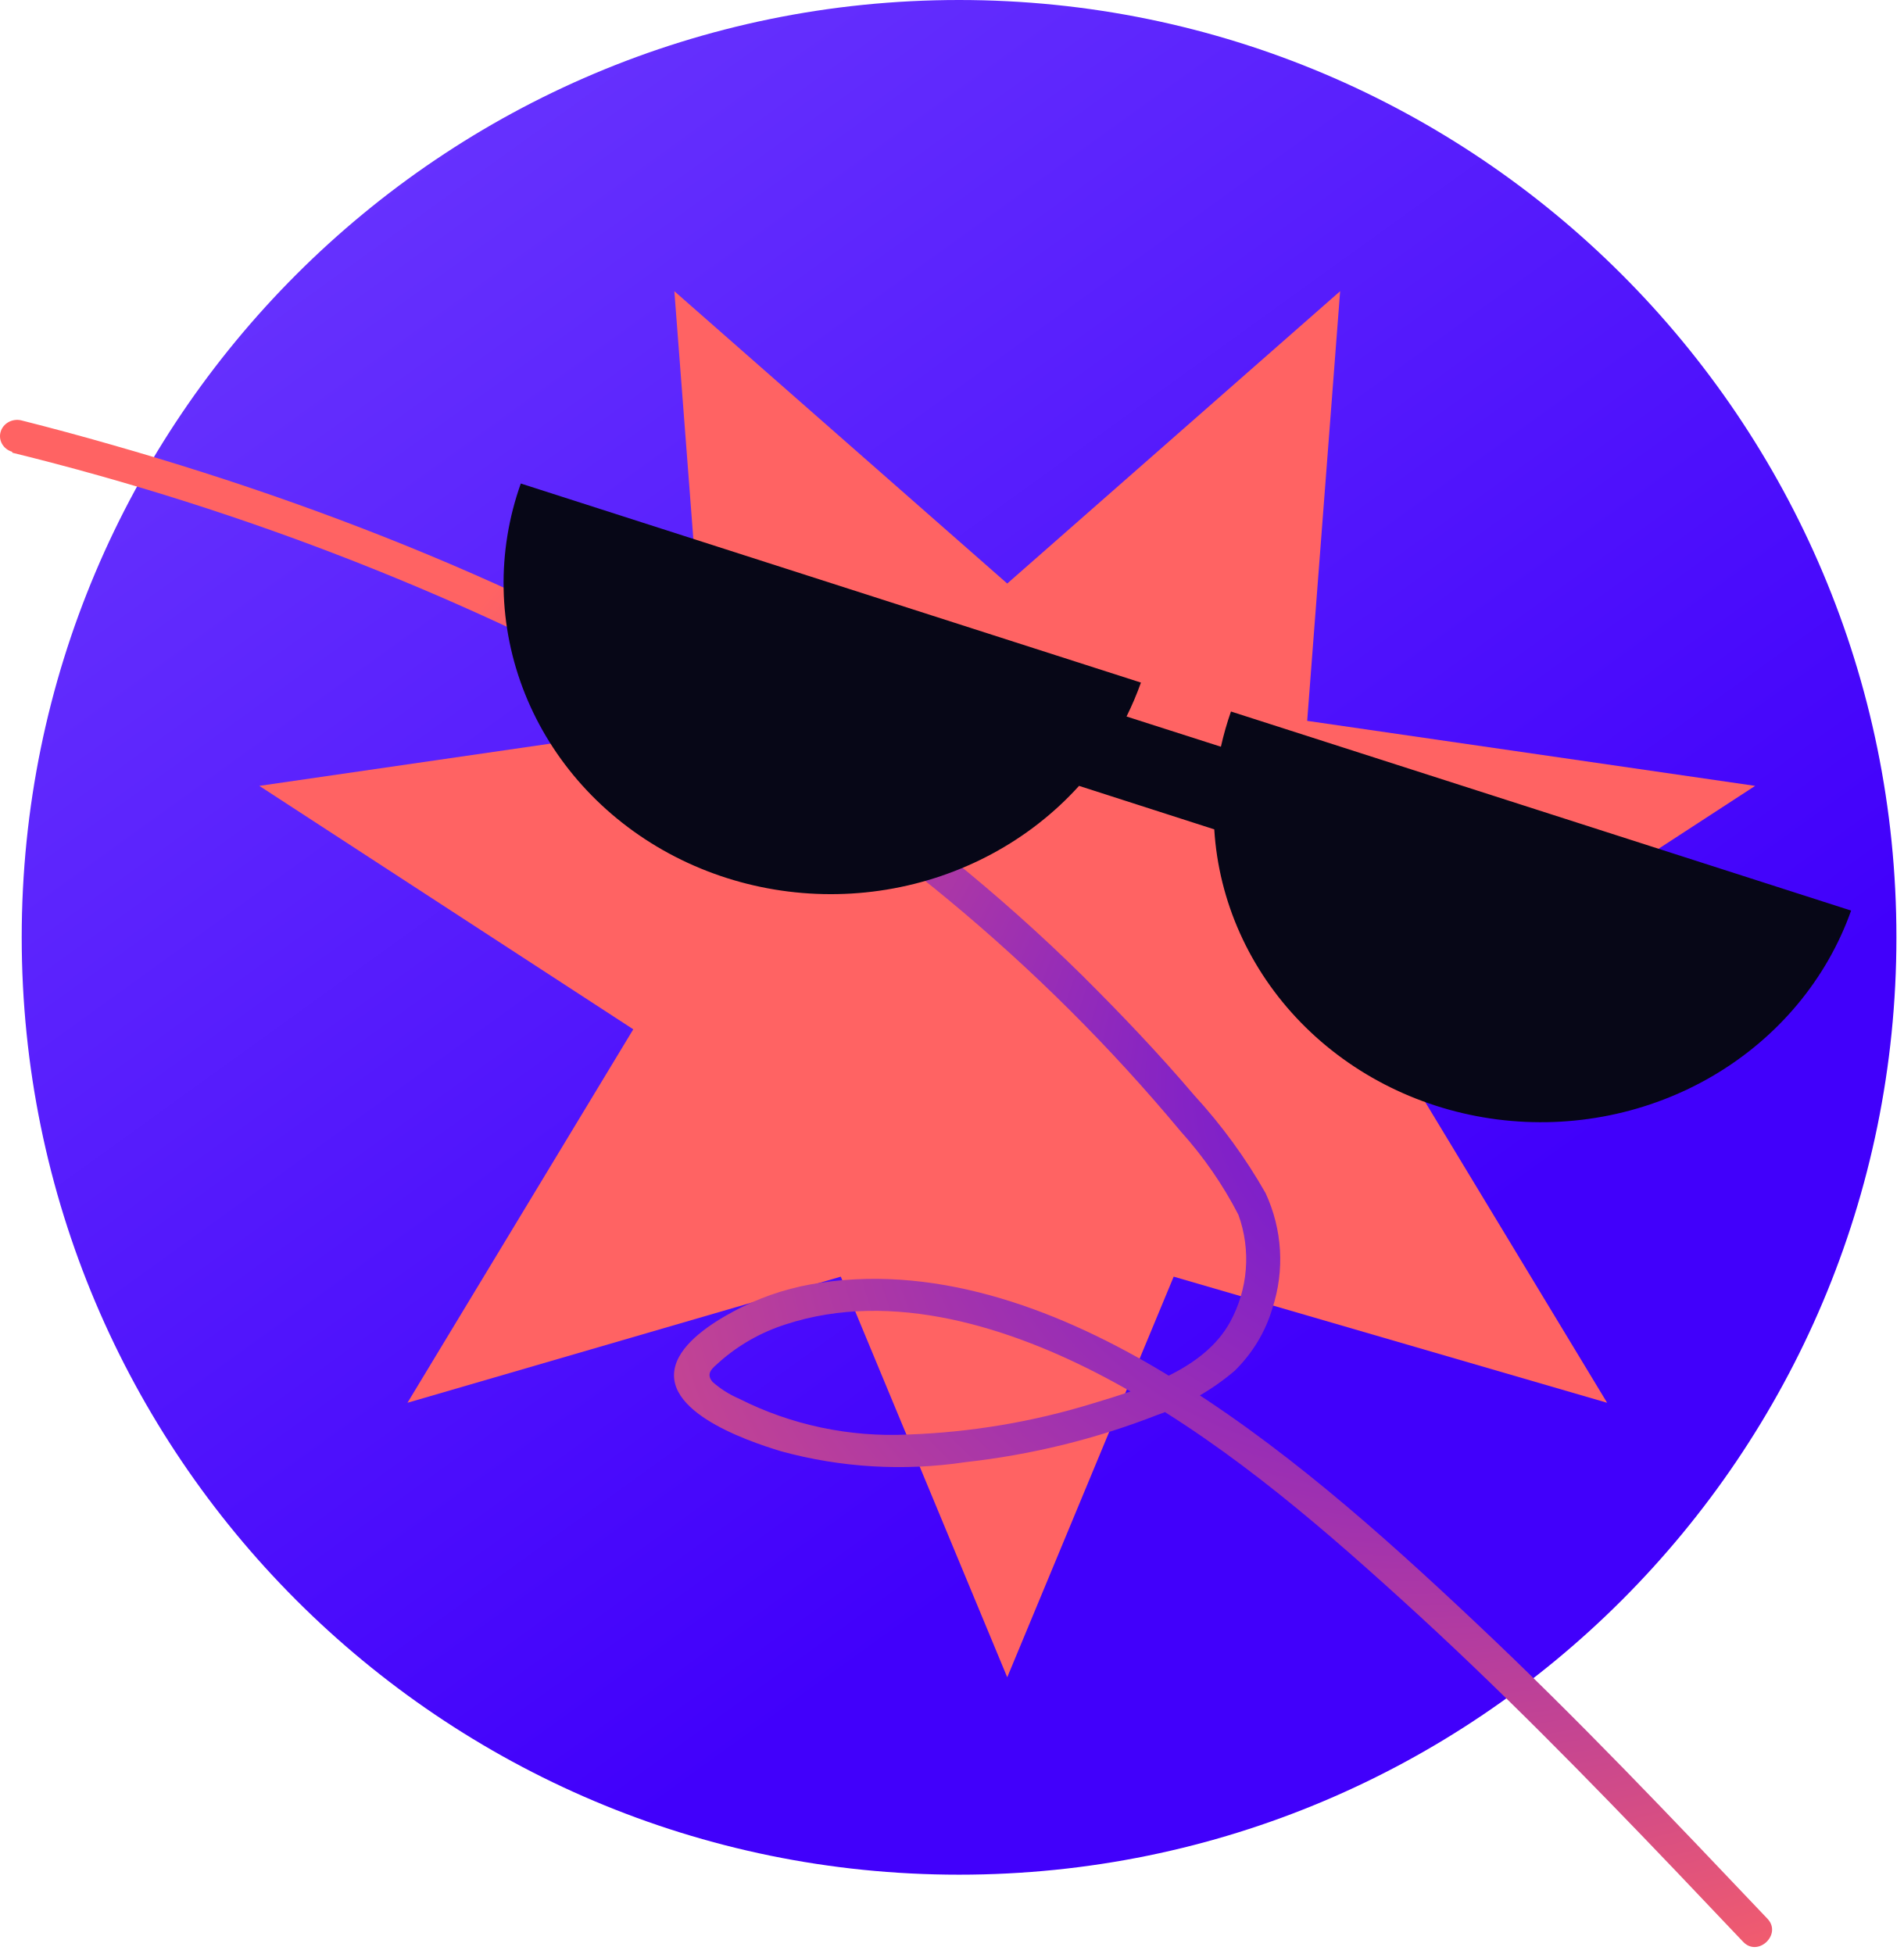
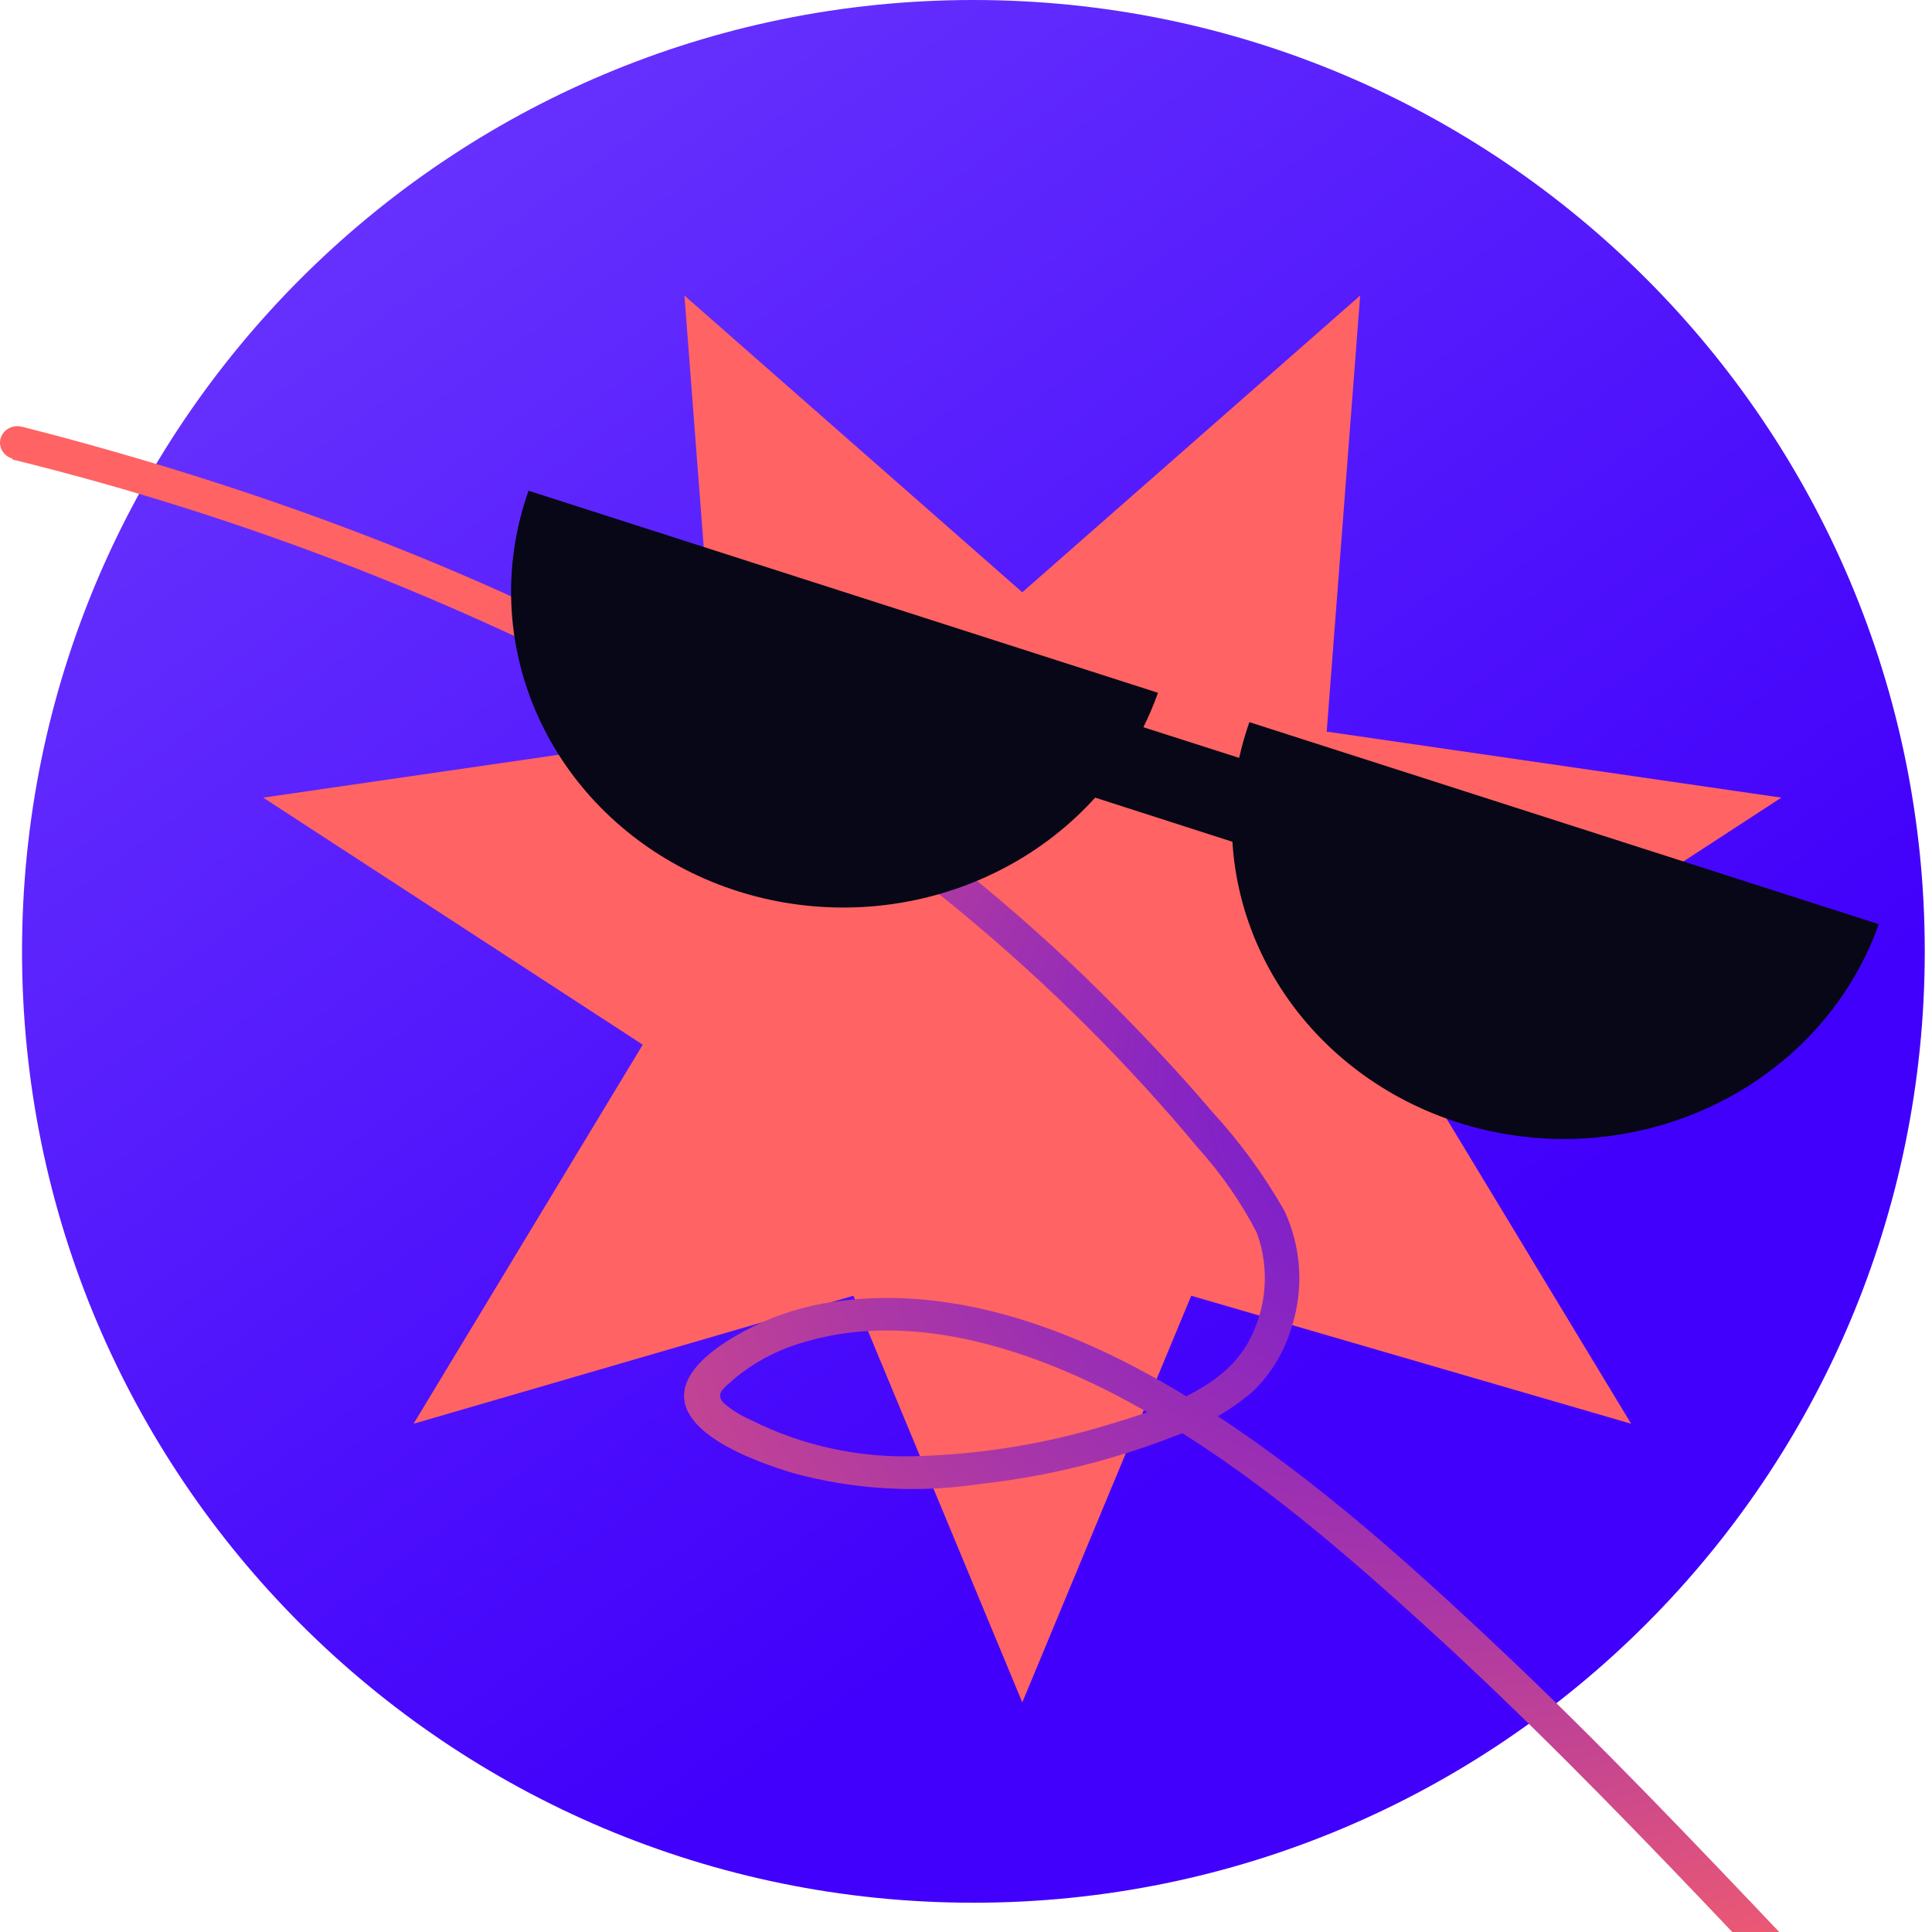
- <svg xmlns="http://www.w3.org/2000/svg" width="264" height="271" viewBox="0 0 264 271" fill="none">
+ <svg xmlns="http://www.w3.org/2000/svg" width="240" height="240" viewBox="0 0 264 264" fill="none">
  <path d="M133.011 260C204.808 260 263.011 201.797 263.011 130C263.011 58.203 204.808 0 133.011 0C61.214 0 3.011 58.203 3.011 130C3.011 201.797 61.214 260 133.011 260Z" fill="url(#paint0_linear_1711_12792)" />
  <path d="M139.692 80.931L185.861 40.384L181.291 99.975L243.42 108.993L191.556 142.754L222.891 194.551L162.777 177.059L139.692 232.625L116.608 177.059L56.51 194.551L87.828 142.754L35.964 108.993L98.093 99.975L93.524 40.384L139.692 80.931Z" fill="#FF6363" />
  <path d="M1.725 62.791C34.066 70.752 65.092 82.931 93.919 98.981C120.733 114.042 144.397 133.671 163.726 156.884C166.907 160.411 169.604 164.307 171.754 168.479C172.632 170.911 172.981 173.487 172.779 176.05C172.577 178.614 171.829 181.112 170.58 183.392C166.963 189.921 158.412 192.59 151.462 194.671C143.206 197.206 134.621 198.647 125.951 198.954C117.811 199.346 109.712 197.632 102.518 193.993C101.167 193.412 99.925 192.628 98.837 191.671C97.79 190.449 98.837 189.74 99.821 188.851C102.446 186.53 105.561 184.767 108.959 183.679C123.793 178.823 140.23 184.131 153.303 191.052C168.565 199.135 181.861 210.474 194.394 221.859C207.705 233.922 220.223 246.724 232.582 259.661L241.753 269.312C243.815 271.483 247.178 268.271 245.132 266.115C231.9 252.182 218.684 238.234 204.643 225.025C191.364 212.51 177.387 200.039 161.553 190.464C147.544 181.99 130.711 175.385 113.83 177.904C110.032 178.438 106.353 179.569 102.946 181.251C99.916 182.759 95.791 185.202 94.172 188.187C90.333 195.32 103.406 199.783 108.324 201.276C116.631 203.552 125.361 204.067 133.9 202.784C143.041 201.769 151.994 199.567 160.506 196.239C164.465 194.863 168.111 192.78 171.247 190.102C173.715 187.673 175.509 184.699 176.466 181.447C178.192 176.185 177.854 170.507 175.514 165.463C172.754 160.605 169.433 156.054 165.614 151.892C160.728 146.147 155.508 140.674 150.114 135.306C138.526 123.886 125.771 113.592 112.037 104.575C82.734 85.364 49.543 71.401 15.512 61.69C11.345 60.494 7.156 59.363 2.946 58.298C2.345 58.157 1.71 58.245 1.176 58.543C0.642 58.84 0.251 59.324 0.086 59.891C-0.079 60.458 -0.005 61.064 0.292 61.58C0.589 62.096 1.086 62.482 1.677 62.655L1.725 62.791Z" fill="url(#paint1_radial_1711_12792)" />
  <path d="M170.721 98.679C170.16 100.281 169.694 101.912 169.325 103.564L156.236 99.372C156.996 97.842 157.663 96.271 158.235 94.668L72.228 67.058C68.855 76.544 69.059 86.849 72.804 96.208C76.549 105.566 83.603 113.395 92.756 118.353C101.909 123.31 112.591 125.087 122.971 123.38C133.352 121.672 142.784 116.586 149.652 108.993L168.404 115.024C169.021 125.02 173.277 134.501 180.443 141.842C187.609 149.182 197.239 153.924 207.681 155.256C218.123 156.588 228.727 154.426 237.676 149.141C246.624 143.855 253.359 135.776 256.727 126.288L170.721 98.679Z" fill="#070717" />
  <defs>
    <linearGradient id="paint0_linear_1711_12792" x1="5.48" y1="18.793" x2="145.409" y2="212.916" gradientUnits="userSpaceOnUse">
      <stop stop-color="#6C39FE" />
      <stop offset="1" stop-color="#4100FB" />
    </linearGradient>
    <radialGradient id="paint1_radial_1711_12792" cx="0" cy="0" r="1" gradientUnits="userSpaceOnUse" gradientTransform="translate(246.249 125.471) rotate(153.415) scale(360.593 211.466)">
      <stop stop-color="#4100FB" />
      <stop offset="0.682" stop-color="#FF6363" />
    </radialGradient>
  </defs>
</svg>
